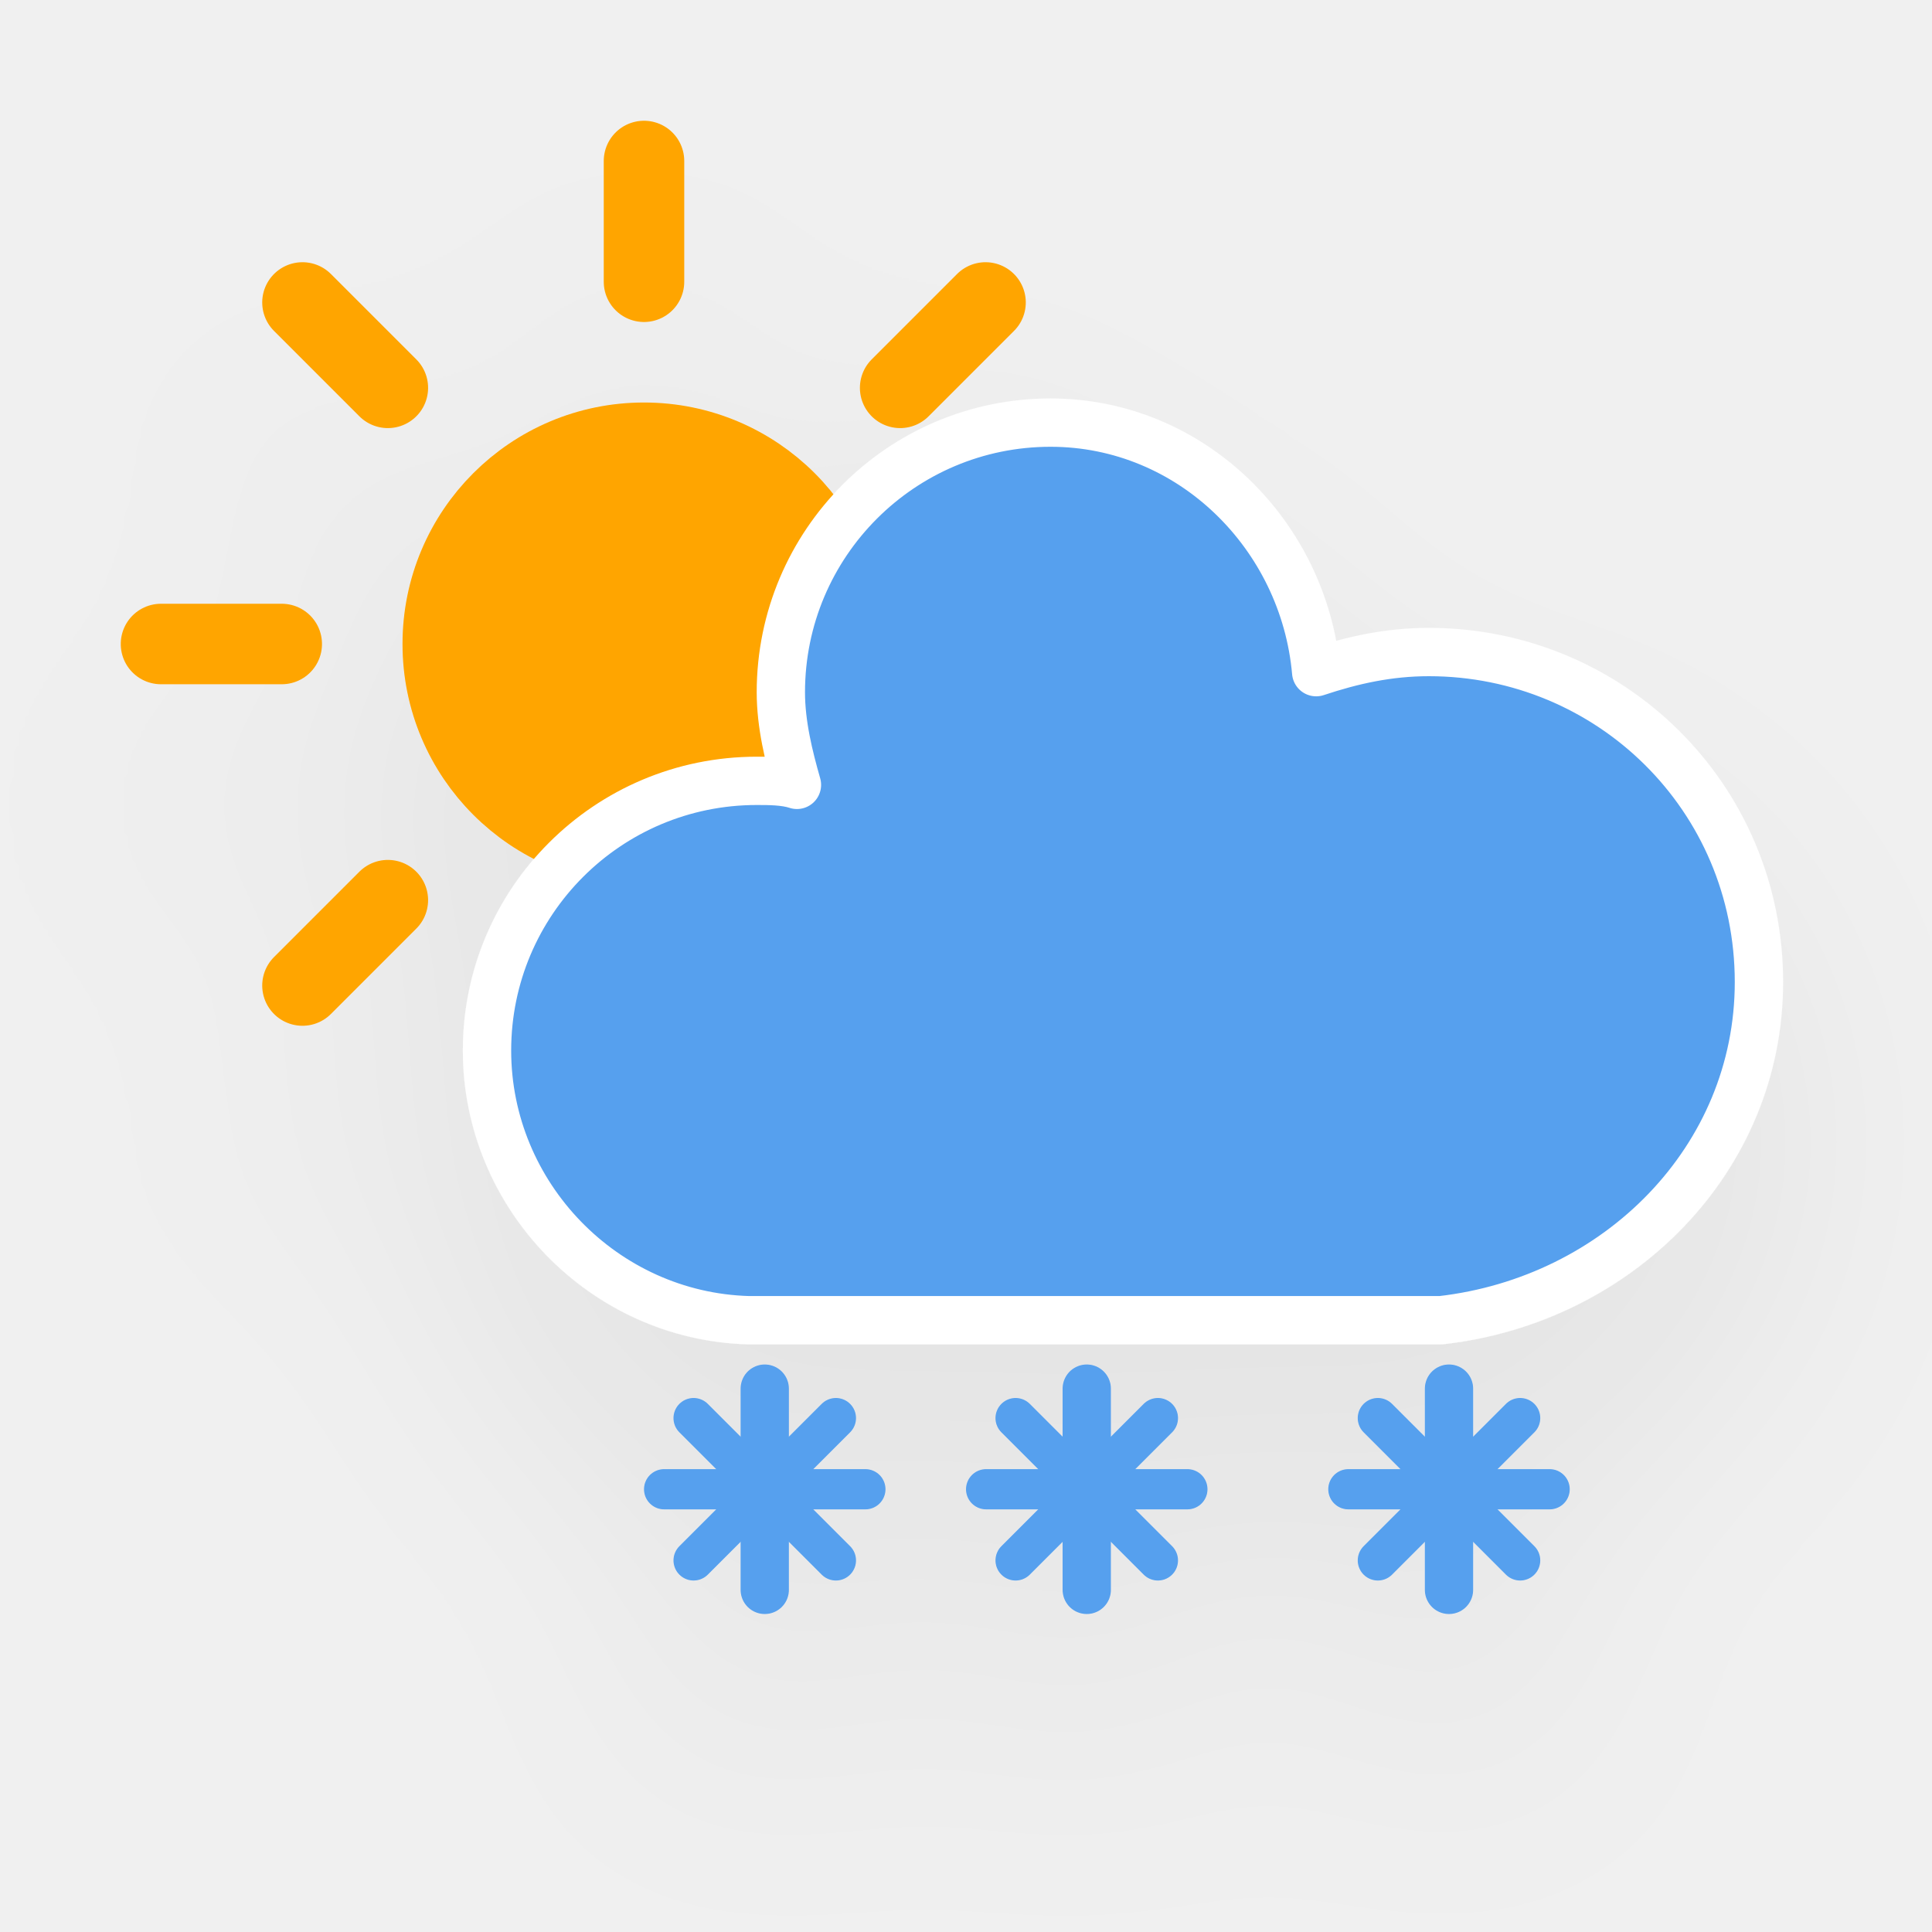
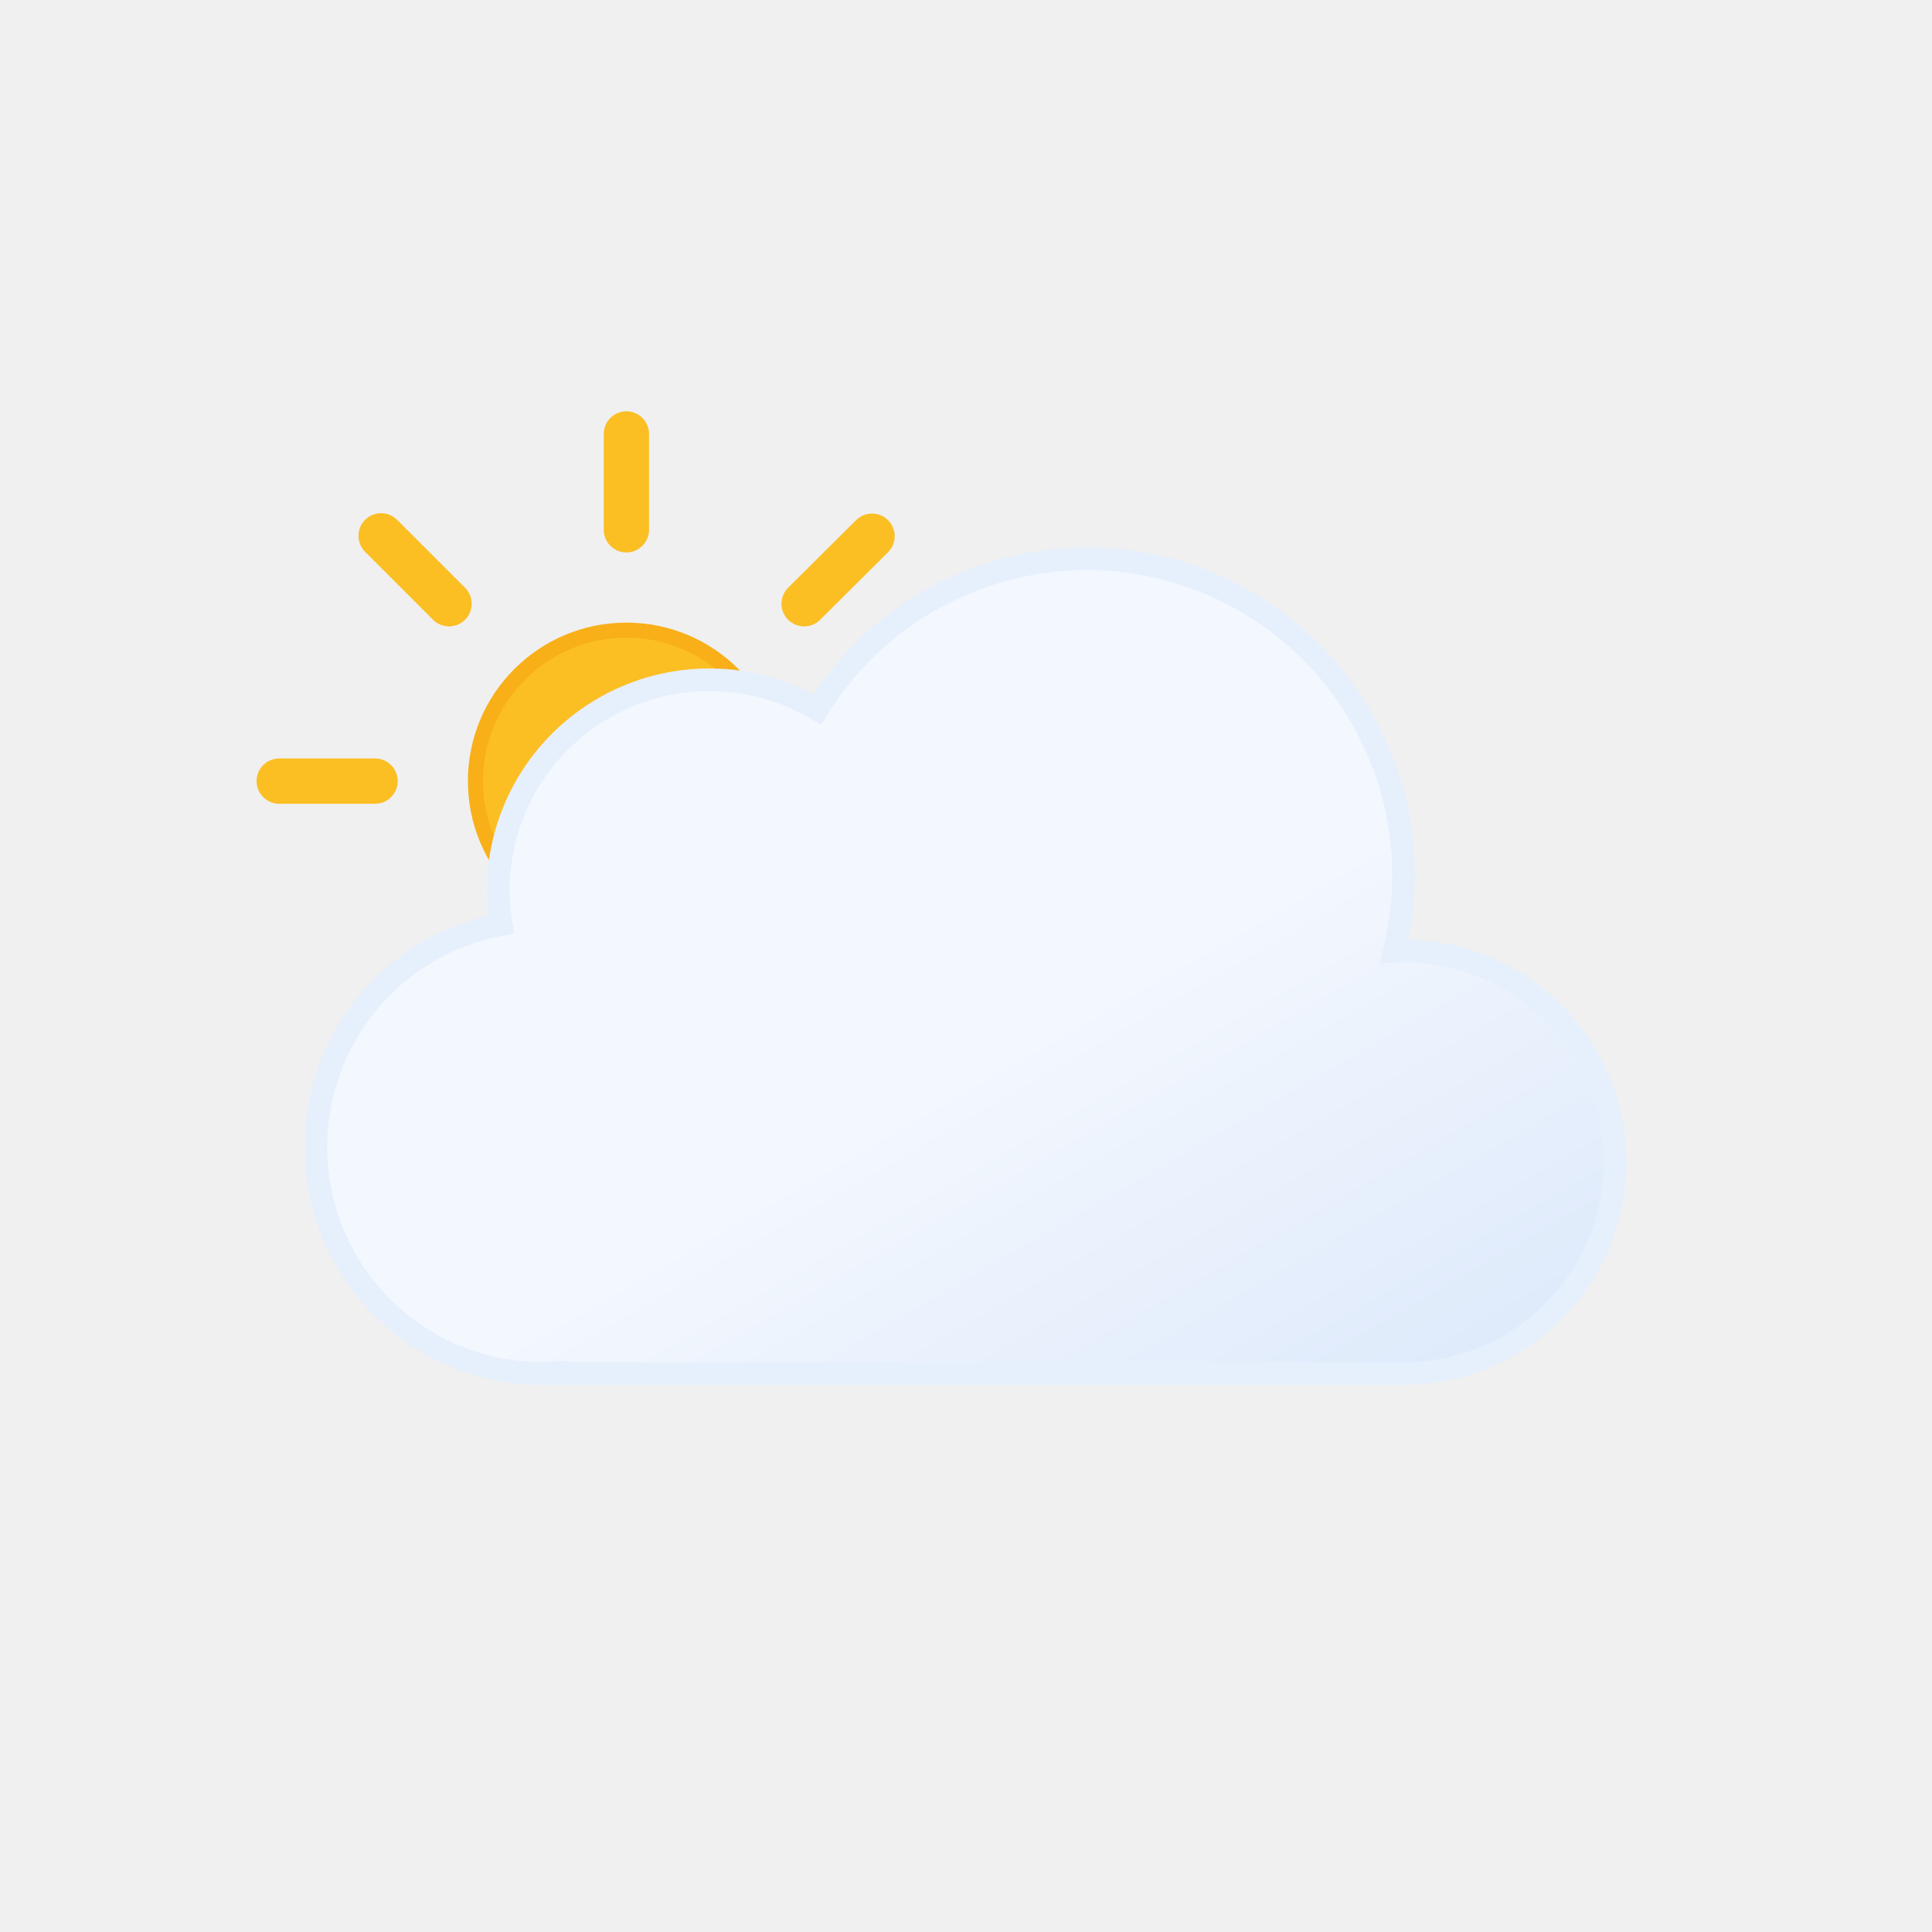
- <svg xmlns="http://www.w3.org/2000/svg" width="48" height="48" version="1.1">
+ <svg xmlns="http://www.w3.org/2000/svg" xmlns:xlink="http://www.w3.org/1999/xlink" viewBox="0 0 512 512">
  <defs>
-     <filter id="blur" x="-.247" y="-.269" width="1.494" height="1.676">
-       <feGaussianBlur in="SourceAlpha" stdDeviation="3" />
-       <feOffset dx="0" dy="4" result="offsetblur" />
-       <feComponentTransfer>
-         <feFuncA slope="0.05" type="linear" />
-       </feComponentTransfer>
-       <feMerge>
-         <feMergeNode />
-         <feMergeNode in="SourceGraphic" />
-       </feMerge>
-     </filter>
-     <style type="text/css">
-          
-          /*
- ** CLOUDS
- */
-          @keyframes am-weather-cloud-2 {
-             0% {
-                -webkit-transform: translate(0px, 0px);
-                -moz-transform: translate(0px, 0px);
-                -ms-transform: translate(0px, 0px);
-                transform: translate(0px, 0px);
-             }
- 
-             50% {
-                -webkit-transform: translate(2px, 0px);
-                -moz-transform: translate(2px, 0px);
-                -ms-transform: translate(2px, 0px);
-                transform: translate(2px, 0px);
-             }
- 
-             100% {
-                -webkit-transform: translate(0px, 0px);
-                -moz-transform: translate(0px, 0px);
-                -ms-transform: translate(0px, 0px);
-                transform: translate(0px, 0px);
-             }
-          }
- 
-          .am-weather-cloud-2 {
-             -webkit-animation-name: am-weather-cloud-2;
-             -moz-animation-name: am-weather-cloud-2;
-             animation-name: am-weather-cloud-2;
-             -webkit-animation-duration: 3s;
-             -moz-animation-duration: 3s;
-             animation-duration: 3s;
-             -webkit-animation-timing-function: linear;
-             -moz-animation-timing-function: linear;
-             animation-timing-function: linear;
-             -webkit-animation-iteration-count: infinite;
-             -moz-animation-iteration-count: infinite;
-             animation-iteration-count: infinite;
-          }
- 
-          /*
- ** SUN
- */
-          @keyframes am-weather-sun {
-             0% {
-                -webkit-transform: rotate(0deg);
-                -moz-transform: rotate(0deg);
-                -ms-transform: rotate(0deg);
-                transform: rotate(0deg);
-             }
- 
-             100% {
-                -webkit-transform: rotate(360deg);
-                -moz-transform: rotate(360deg);
-                -ms-transform: rotate(360deg);
-                transform: rotate(360deg);
-             }
-          }
- 
-          .am-weather-sun {
-             -webkit-animation-name: am-weather-sun;
-             -moz-animation-name: am-weather-sun;
-             -ms-animation-name: am-weather-sun;
-             animation-name: am-weather-sun;
-             -webkit-animation-duration: 9s;
-             -moz-animation-duration: 9s;
-             -ms-animation-duration: 9s;
-             animation-duration: 9s;
-             -webkit-animation-timing-function: linear;
-             -moz-animation-timing-function: linear;
-             -ms-animation-timing-function: linear;
-             animation-timing-function: linear;
-             -webkit-animation-iteration-count: infinite;
-             -moz-animation-iteration-count: infinite;
-             -ms-animation-iteration-count: infinite;
-             animation-iteration-count: infinite;
-          }
- 
-          @keyframes am-weather-sun-shiny {
-             0% {
-                stroke-dasharray: 3px 10px;
-                stroke-dashoffset: 0px;
-             }
- 
-             50% {
-                stroke-dasharray: 0.1px 10px;
-                stroke-dashoffset: -1px;
-             }
- 
-             100% {
-                stroke-dasharray: 3px 10px;
-                stroke-dashoffset: 0px;
-             }
-          }
- 
-          .am-weather-sun-shiny line {
-             -webkit-animation-name: am-weather-sun-shiny;
-             -moz-animation-name: am-weather-sun-shiny;
-             -ms-animation-name: am-weather-sun-shiny;
-             animation-name: am-weather-sun-shiny;
-             -webkit-animation-duration: 2s;
-             -moz-animation-duration: 2s;
-             -ms-animation-duration: 2s;
-             animation-duration: 2s;
-             -webkit-animation-timing-function: linear;
-             -moz-animation-timing-function: linear;
-             -ms-animation-timing-function: linear;
-             animation-timing-function: linear;
-             -webkit-animation-iteration-count: infinite;
-             -moz-animation-iteration-count: infinite;
-             -ms-animation-iteration-count: infinite;
-             animation-iteration-count: infinite;
-          }
- 
-          /*
- ** SNOW
- */
-          @keyframes am-weather-snow {
-             0% {
-                -webkit-transform: translateX(0) translateY(0);
-                -moz-transform: translateX(0) translateY(0);
-                -ms-transform: translateX(0) translateY(0);
-                transform: translateX(0) translateY(0);
-             }
- 
-             33.33% {
-                -webkit-transform: translateX(-1.2px) translateY(2px);
-                -moz-transform: translateX(-1.2px) translateY(2px);
-                -ms-transform: translateX(-1.2px) translateY(2px);
-                transform: translateX(-1.2px) translateY(2px);
-             }
- 
-             66.66% {
-                -webkit-transform: translateX(1.4px) translateY(4px);
-                -moz-transform: translateX(1.4px) translateY(4px);
-                -ms-transform: translateX(1.4px) translateY(4px);
-                transform: translateX(1.4px) translateY(4px);
-                opacity: 1;
-             }
- 
-             100% {
-                -webkit-transform: translateX(-1.6px) translateY(6px);
-                -moz-transform: translateX(-1.6px) translateY(6px);
-                -ms-transform: translateX(-1.6px) translateY(6px);
-                transform: translateX(-1.6px) translateY(6px);
-                opacity: 0;
-             }
-          }
- 
-          @keyframes am-weather-snow-reverse {
-             0% {
-                -webkit-transform: translateX(0) translateY(0);
-                -moz-transform: translateX(0) translateY(0);
-                -ms-transform: translateX(0) translateY(0);
-                transform: translateX(0) translateY(0);
-             }
- 
-             33.33% {
-                -webkit-transform: translateX(1.2px) translateY(2px);
-                -moz-transform: translateX(1.2px) translateY(2px);
-                -ms-transform: translateX(1.2px) translateY(2px);
-                transform: translateX(1.2px) translateY(2px);
-             }
- 
-             66.66% {
-                -webkit-transform: translateX(-1.4px) translateY(4px);
-                -moz-transform: translateX(-1.4px) translateY(4px);
-                -ms-transform: translateX(-1.4px) translateY(4px);
-                transform: translateX(-1.4px) translateY(4px);
-                opacity: 1;
-             }
- 
-             100% {
-                -webkit-transform: translateX(1.6px) translateY(6px);
-                -moz-transform: translateX(1.6px) translateY(6px);
-                -ms-transform: translateX(1.6px) translateY(6px);
-                transform: translateX(1.6px) translateY(6px);
-                opacity: 0;
-             }
-          }
- 
-          .am-weather-snow-1 {
-             -webkit-animation-name: am-weather-snow;
-             -moz-animation-name: am-weather-snow;
-             -ms-animation-name: am-weather-snow;
-             animation-name: am-weather-snow;
-             -webkit-animation-duration: 2s;
-             -moz-animation-duration: 2s;
-             -ms-animation-duration: 2s;
-             animation-duration: 2s;
-             -webkit-animation-timing-function: linear;
-             -moz-animation-timing-function: linear;
-             -ms-animation-timing-function: linear;
-             animation-timing-function: linear;
-             -webkit-animation-iteration-count: infinite;
-             -moz-animation-iteration-count: infinite;
-             -ms-animation-iteration-count: infinite;
-             animation-iteration-count: infinite;
-          }
- 
-          .am-weather-snow-2 {
-             -webkit-animation-name: am-weather-snow;
-             -moz-animation-name: am-weather-snow;
-             -ms-animation-name: am-weather-snow;
-             animation-name: am-weather-snow;
-             -webkit-animation-delay: 1.2s;
-             -moz-animation-delay: 1.2s;
-             -ms-animation-delay: 1.2s;
-             animation-delay: 1.2s;
-             -webkit-animation-duration: 2s;
-             -moz-animation-duration: 2s;
-             -ms-animation-duration: 2s;
-             animation-duration: 2s;
-             -webkit-animation-timing-function: linear;
-             -moz-animation-timing-function: linear;
-             -ms-animation-timing-function: linear;
-             animation-timing-function: linear;
-             -webkit-animation-iteration-count: infinite;
-             -moz-animation-iteration-count: infinite;
-             -ms-animation-iteration-count: infinite;
-             animation-iteration-count: infinite;
-          }
- 
-          .am-weather-snow-3 {
-             -webkit-animation-name: am-weather-snow-reverse;
-             -moz-animation-name: am-weather-snow-reverse;
-             -ms-animation-name: am-weather-snow-reverse;
-             animation-name: am-weather-snow-reverse;
-             -webkit-animation-duration: 2s;
-             -moz-animation-duration: 2s;
-             -ms-animation-duration: 2s;
-             animation-duration: 2s;
-             -webkit-animation-timing-function: linear;
-             -moz-animation-timing-function: linear;
-             -ms-animation-timing-function: linear;
-             animation-timing-function: linear;
-             -webkit-animation-iteration-count: infinite;
-             -moz-animation-iteration-count: infinite;
-             -ms-animation-iteration-count: infinite;
-             animation-iteration-count: infinite;
-          }
-          
-       </style>
+     <linearGradient id="a" x1="99.5" x2="232.6" y1="30.7" y2="261.4" gradientUnits="userSpaceOnUse">
+       <stop offset="0" stop-color="#f3f7fe" />
+       <stop offset=".5" stop-color="#f3f7fe" />
+       <stop offset="1" stop-color="#deeafb" />
+     </linearGradient>
+     <linearGradient id="b" x1="11.4" x2="32.8" y1="5.9" y2="43.1" gradientUnits="userSpaceOnUse">
+       <stop offset="0" stop-color="#86c3db" />
+       <stop offset=".5" stop-color="#86c3db" />
+       <stop offset="1" stop-color="#5eafcf" />
+     </linearGradient>
+     <linearGradient xlink:href="#b" id="c" x1="67.4" x2="88.8" y1="5.9" y2="43.1" />
+     <linearGradient xlink:href="#b" id="d" x1="123.4" x2="144.8" y1="5.9" y2="43.1" />
+     <linearGradient id="e" x1="78" x2="118" y1="63.4" y2="132.7" gradientUnits="userSpaceOnUse">
+       <stop offset="0" stop-color="#fbbf24" />
+       <stop offset=".5" stop-color="#fbbf24" />
+       <stop offset="1" stop-color="#f59e0b" />
+     </linearGradient>
+     <symbol id="g" viewBox="0 0 196 196">
+       <circle cx="98" cy="98" r="40" fill="url(#e)" stroke="#f8af18" stroke-miterlimit="10" stroke-width="4" />
+       <path fill="none" stroke="#fbbf24" stroke-linecap="round" stroke-miterlimit="10" stroke-width="12" d="M98 31.4V6m0 184v-25.4M145.1 51l18-17.9M33 163l18-17.9M51 51 33 33m130.1 130.1-18-18M6 98h25.4M190 98h-25.4">
+         <animateTransform additive="sum" attributeName="transform" dur="6s" repeatCount="indefinite" type="rotate" values="0 98 98; 45 98 98" />
+       </path>
+     </symbol>
+     <symbol id="h" viewBox="0 0 350 222">
+       <path fill="url(#a)" stroke="#e6effc" stroke-miterlimit="10" stroke-width="6" d="m291 107-2.5.1A83.9 83.9 0 00135.6 43 56 56 0 0051 91a56.6 56.6 0 00.8 9A60 60 0 0063 219l4-.2v.2h224a56 56 0 000-112Z" />
+     </symbol>
+     <symbol id="f" viewBox="0 0 363 258">
+       <use xlink:href="#g" width="196" height="196" />
+       <use xlink:href="#h" width="350" height="222" transform="translate(13 36)" />
+     </symbol>
+     <symbol id="i" overflow="visible" viewBox="0 0 156.2 49">
+       <g>
+         <path fill="url(#b)" stroke="#86c3db" stroke-miterlimit="10" d="m41.7 31-5.8-3.3a13.7 13.7 0 000-6.5l5.8-3.2a4 4 0 001.5-5.5 4 4 0 00-5.6-1.5l-5.8 3.3a13.6 13.6 0 00-2.6-2 13.8 13.8 0 00-3-1.3V4.5a4 4 0 00-8.1 0v6.6a14.3 14.3 0 00-5.7 3.2L6.6 11A4 4 0 001 12.5 4 4 0 002.5 18l5.8 3.3a13.7 13.7 0 000 6.5L2.5 31A4 4 0 001 36.5a4 4 0 003.5 2 4 4 0 002-.5l5.8-3.3a13.6 13.6 0 002.6 2 13.8 13.8 0 003 1.2v6.6a4 4 0 008.2 0v-6.6a14.2 14.2 0 005.6-3.2l6 3.3a4 4 0 002 .5 4 4 0 003.4-2 4 4 0 00-1.4-5.5ZM19 29.7a6 6 0 01-2.3-8.2 6.1 6.1 0 015.3-3 6.2 6.2 0 013 .8 6 6 0 012.2 8.2 6.1 6.1 0 01-8.2 2.2Z" opacity="0">
+           <animateTransform additive="sum" attributeName="transform" dur="6s" repeatCount="indefinite" type="rotate" values="0 24 24; 360 24 24" />
+           <animate id="t1" attributeName="opacity" begin="0s; t1.end+1s" dur="2s" keyTimes="0; .17; .83; 1" values="0; 1; 1; 0" />
+         </path>
+         <animateTransform id="s1" additive="sum" attributeName="transform" begin="0s; s1.end+1s" dur="2s" type="translate" values="0 -36; 0 92;" />
+       </g>
+       <g>
+         <path fill="url(#c)" stroke="#86c3db" stroke-miterlimit="10" d="m97.7 31-5.8-3.3a13.7 13.7 0 000-6.5l5.8-3.2a4 4 0 001.5-5.5 4 4 0 00-5.6-1.5l-5.8 3.3a13.6 13.6 0 00-2.6-2 13.8 13.8 0 00-3-1.3V4.5a4 4 0 00-8.1 0v6.6a14.3 14.3 0 00-5.7 3.2L62.6 11a4 4 0 00-5.6 1.5 4 4 0 001.5 5.5l5.8 3.3a13.7 13.7 0 000 6.5L58.5 31a4 4 0 00-1.5 5.5 4 4 0 003.5 2 4 4 0 002-.5l5.8-3.3a13.6 13.6 0 002.7 2 13.8 13.8 0 003 1.2v6.6a4 4 0 008 0v-6.6a14.2 14.2 0 005.7-3.2l6 3.3a4 4 0 002 .5 4 4 0 003.4-2 4 4 0 00-1.4-5.5ZM75 29.7a6 6 0 01-2.3-8.2 6.1 6.1 0 015.3-3 6.2 6.2 0 013 .8 6 6 0 012.2 8.2 6.1 6.1 0 01-8.2 2.2Z" opacity="0">
+           <animateTransform additive="sum" attributeName="transform" dur="6s" repeatCount="indefinite" type="rotate" values="0 80 24; 360 80 24" />
+           <animate id="t2" attributeName="opacity" begin="-.83s; t2.end+1s" dur="2s" keyTimes="0; .17; .83; 1" values="0; 1; 1; 0" />
+         </path>
+         <animateTransform id="s2" additive="sum" attributeName="transform" begin="-.83s; s2.end+1s" dur="2s" type="translate" values="0 -36; 0 92;" />
+       </g>
+       <g>
+         <path fill="url(#d)" stroke="#86c3db" stroke-miterlimit="10" d="m153.7 31-5.8-3.3a13.7 13.7 0 000-6.5l5.8-3.2a4 4 0 001.5-5.5 4 4 0 00-5.6-1.5l-5.8 3.3a13.6 13.6 0 00-2.6-2 13.8 13.8 0 00-3-1.3V4.5a4 4 0 00-8.1 0v6.6a14.3 14.3 0 00-5.7 3.2l-5.8-3.3a4 4 0 00-5.6 1.5 4 4 0 001.5 5.5l5.8 3.3a13.7 13.7 0 000 6.5l-5.8 3.2a4 4 0 00-1.5 5.5 4 4 0 003.5 2 4 4 0 002-.5l5.8-3.3a13.6 13.6 0 002.7 2 13.8 13.8 0 003 1.2v6.6a4 4 0 008 0v-6.6a14.2 14.2 0 005.7-3.2l5.8 3.3a4 4 0 002 .5 4 4 0 003.5-2 4 4 0 00-1.3-5.5ZM131 29.7a6 6 0 01-2.3-8.2 6.1 6.1 0 015.3-3 6.2 6.2 0 013 .8 6 6 0 012.2 8.2 6.1 6.1 0 01-8.2 2.2Z" opacity="0">
+           <animateTransform additive="sum" attributeName="transform" dur="6s" repeatCount="indefinite" type="rotate" values="0 136 24; 360 136 24" />
+           <animate id="t3" attributeName="opacity" begin=".83s; t3.end+1s" dur="2s" keyTimes="0; .17; .83; 1" values="0; 1; 1; 0" />
+         </path>
+         <animateTransform id="s3" additive="sum" attributeName="transform" begin=".83s; s3.end+1s" dur="2s" type="translate" values="0 -36; 0 92;" />
+       </g>
+     </symbol>
  </defs>
-   <g transform="translate(16,0)" filter="url(#blur)">
-     <g transform="translate(0,16)">
-       <g class="am-weather-sun" style="-moz-animation-duration:9s;-moz-animation-iteration-count:infinite;-moz-animation-name:am-weather-sun;-moz-animation-timing-function:linear;-ms-animation-duration:9s;-ms-animation-iteration-count:infinite;-ms-animation-name:am-weather-sun;-ms-animation-timing-function:linear;-webkit-animation-duration:9s;-webkit-animation-iteration-count:infinite;-webkit-animation-name:am-weather-sun;-webkit-animation-timing-function:linear">
-         <line transform="translate(0,9)" y2="3" fill="none" stroke="#ffa500" stroke-linecap="round" stroke-width="2" />
-         <g transform="rotate(45)">
-           <line transform="translate(0,9)" y2="3" fill="none" stroke="#ffa500" stroke-linecap="round" stroke-width="2" />
-         </g>
-         <g transform="rotate(90)">
-           <line transform="translate(0,9)" y2="3" fill="none" stroke="#ffa500" stroke-linecap="round" stroke-width="2" />
-         </g>
-         <g transform="rotate(135)">
-           <line transform="translate(0,9)" y2="3" fill="none" stroke="#ffa500" stroke-linecap="round" stroke-width="2" />
-         </g>
-         <g transform="scale(-1)">
-           <line transform="translate(0,9)" y2="3" fill="none" stroke="#ffa500" stroke-linecap="round" stroke-width="2" />
-         </g>
-         <g transform="rotate(225)">
-           <line transform="translate(0,9)" y2="3" fill="none" stroke="#ffa500" stroke-linecap="round" stroke-width="2" />
-         </g>
-         <g transform="rotate(-90)">
-           <line transform="translate(0,9)" y2="3" fill="none" stroke="#ffa500" stroke-linecap="round" stroke-width="2" />
-         </g>
-         <g transform="rotate(-45)">
-           <line transform="translate(0,9)" y2="3" fill="none" stroke="#ffa500" stroke-linecap="round" stroke-width="2" />
-         </g>
-       </g>
-       <circle r="5" fill="#ffa500" stroke="#ffa500" stroke-width="2" />
-     </g>
-     <g class="am-weather-cloud-2" style="-moz-animation-duration:3s;-moz-animation-iteration-count:infinite;-moz-animation-name:am-weather-cloud-2;-moz-animation-timing-function:linear;-webkit-animation-duration:3s;-webkit-animation-iteration-count:infinite;-webkit-animation-name:am-weather-cloud-2;-webkit-animation-timing-function:linear">
-       <path transform="translate(-20,-11)" d="m47.7 35.4c0-4.6-3.7-8.2-8.2-8.2-1 0-1.9 0.2-2.8 0.5-0.3-3.4-3.1-6.2-6.6-6.2-3.7 0-6.7 3-6.7 6.7 0 0.8 0.2 1.6 0.4 2.3-0.3-0.1-0.7-0.1-1-0.1-3.7 0-6.7 3-6.7 6.7 0 3.6 2.9 6.6 6.5 6.7h17.2c4.4-0.5 7.9-4 7.9-8.4z" fill="#57a0ee" stroke="#fff" stroke-linejoin="round" stroke-width="1.2" />
-     </g>
-     <g class="am-weather-snow-1" style="-moz-animation-duration:2s;-moz-animation-iteration-count:infinite;-moz-animation-name:am-weather-snow;-moz-animation-timing-function:linear;-ms-animation-duration:2s;-ms-animation-iteration-count:infinite;-ms-animation-name:am-weather-snow;-ms-animation-timing-function:linear;-webkit-animation-duration:2s;-webkit-animation-iteration-count:infinite;-webkit-animation-name:am-weather-snow;-webkit-animation-timing-function:linear">
-       <g transform="translate(3,28)" fill="none" stroke="#57a0ee" stroke-linecap="round">
-         <line transform="translate(0,9)" y1="-2.5" y2="2.5" stroke-width="1.2" />
-         <line transform="rotate(45,-10.864,4.5)" y1="-2.5" y2="2.5" />
-         <line transform="rotate(90,-4.5,4.5)" y1="-2.5" y2="2.5" />
-         <line transform="rotate(135,-1.864,4.5)" y1="-2.5" y2="2.5" />
-       </g>
-     </g>
-     <g class="am-weather-snow-2" style="-moz-animation-delay:1.2s;-moz-animation-duration:2s;-moz-animation-iteration-count:infinite;-moz-animation-name:am-weather-snow;-moz-animation-timing-function:linear;-ms-animation-delay:1.2s;-ms-animation-duration:2s;-ms-animation-iteration-count:infinite;-ms-animation-name:am-weather-snow;-ms-animation-timing-function:linear;-webkit-animation-delay:1.2s;-webkit-animation-duration:2s;-webkit-animation-iteration-count:infinite;-webkit-animation-name:am-weather-snow;-webkit-animation-timing-function:linear">
-       <g transform="translate(11,28)" fill="none" stroke="#57a0ee" stroke-linecap="round">
-         <line transform="translate(0,9)" y1="-2.5" y2="2.5" stroke-width="1.2" />
-         <line transform="rotate(45,-10.864,4.5)" y1="-2.5" y2="2.5" />
-         <line transform="rotate(90,-4.5,4.5)" y1="-2.5" y2="2.5" />
-         <line transform="rotate(135,-1.864,4.5)" y1="-2.5" y2="2.5" />
-       </g>
-     </g>
-     <g class="am-weather-snow-3" style="-moz-animation-duration:2s;-moz-animation-iteration-count:infinite;-moz-animation-name:am-weather-snow-reverse;-moz-animation-timing-function:linear;-ms-animation-duration:2s;-ms-animation-iteration-count:infinite;-ms-animation-name:am-weather-snow-reverse;-ms-animation-timing-function:linear;-webkit-animation-duration:2s;-webkit-animation-iteration-count:infinite;-webkit-animation-name:am-weather-snow-reverse;-webkit-animation-timing-function:linear">
-       <g transform="translate(20,28)" fill="none" stroke="#57a0ee" stroke-linecap="round">
-         <line transform="translate(0,9)" y1="-2.5" y2="2.5" stroke-width="1.2" />
-         <line transform="rotate(45,-10.864,4.5)" y1="-2.5" y2="2.5" />
-         <line transform="rotate(90,-4.5,4.5)" y1="-2.5" y2="2.5" />
-         <line transform="rotate(135,-1.864,4.5)" y1="-2.5" y2="2.5" />
-       </g>
-     </g>
-   </g>
+   <use xlink:href="#f" width="363" height="258" transform="translate(68 109)" />
+   <use xlink:href="#i" width="156.2" height="49" transform="translate(177.9 337.5)" />
</svg>
